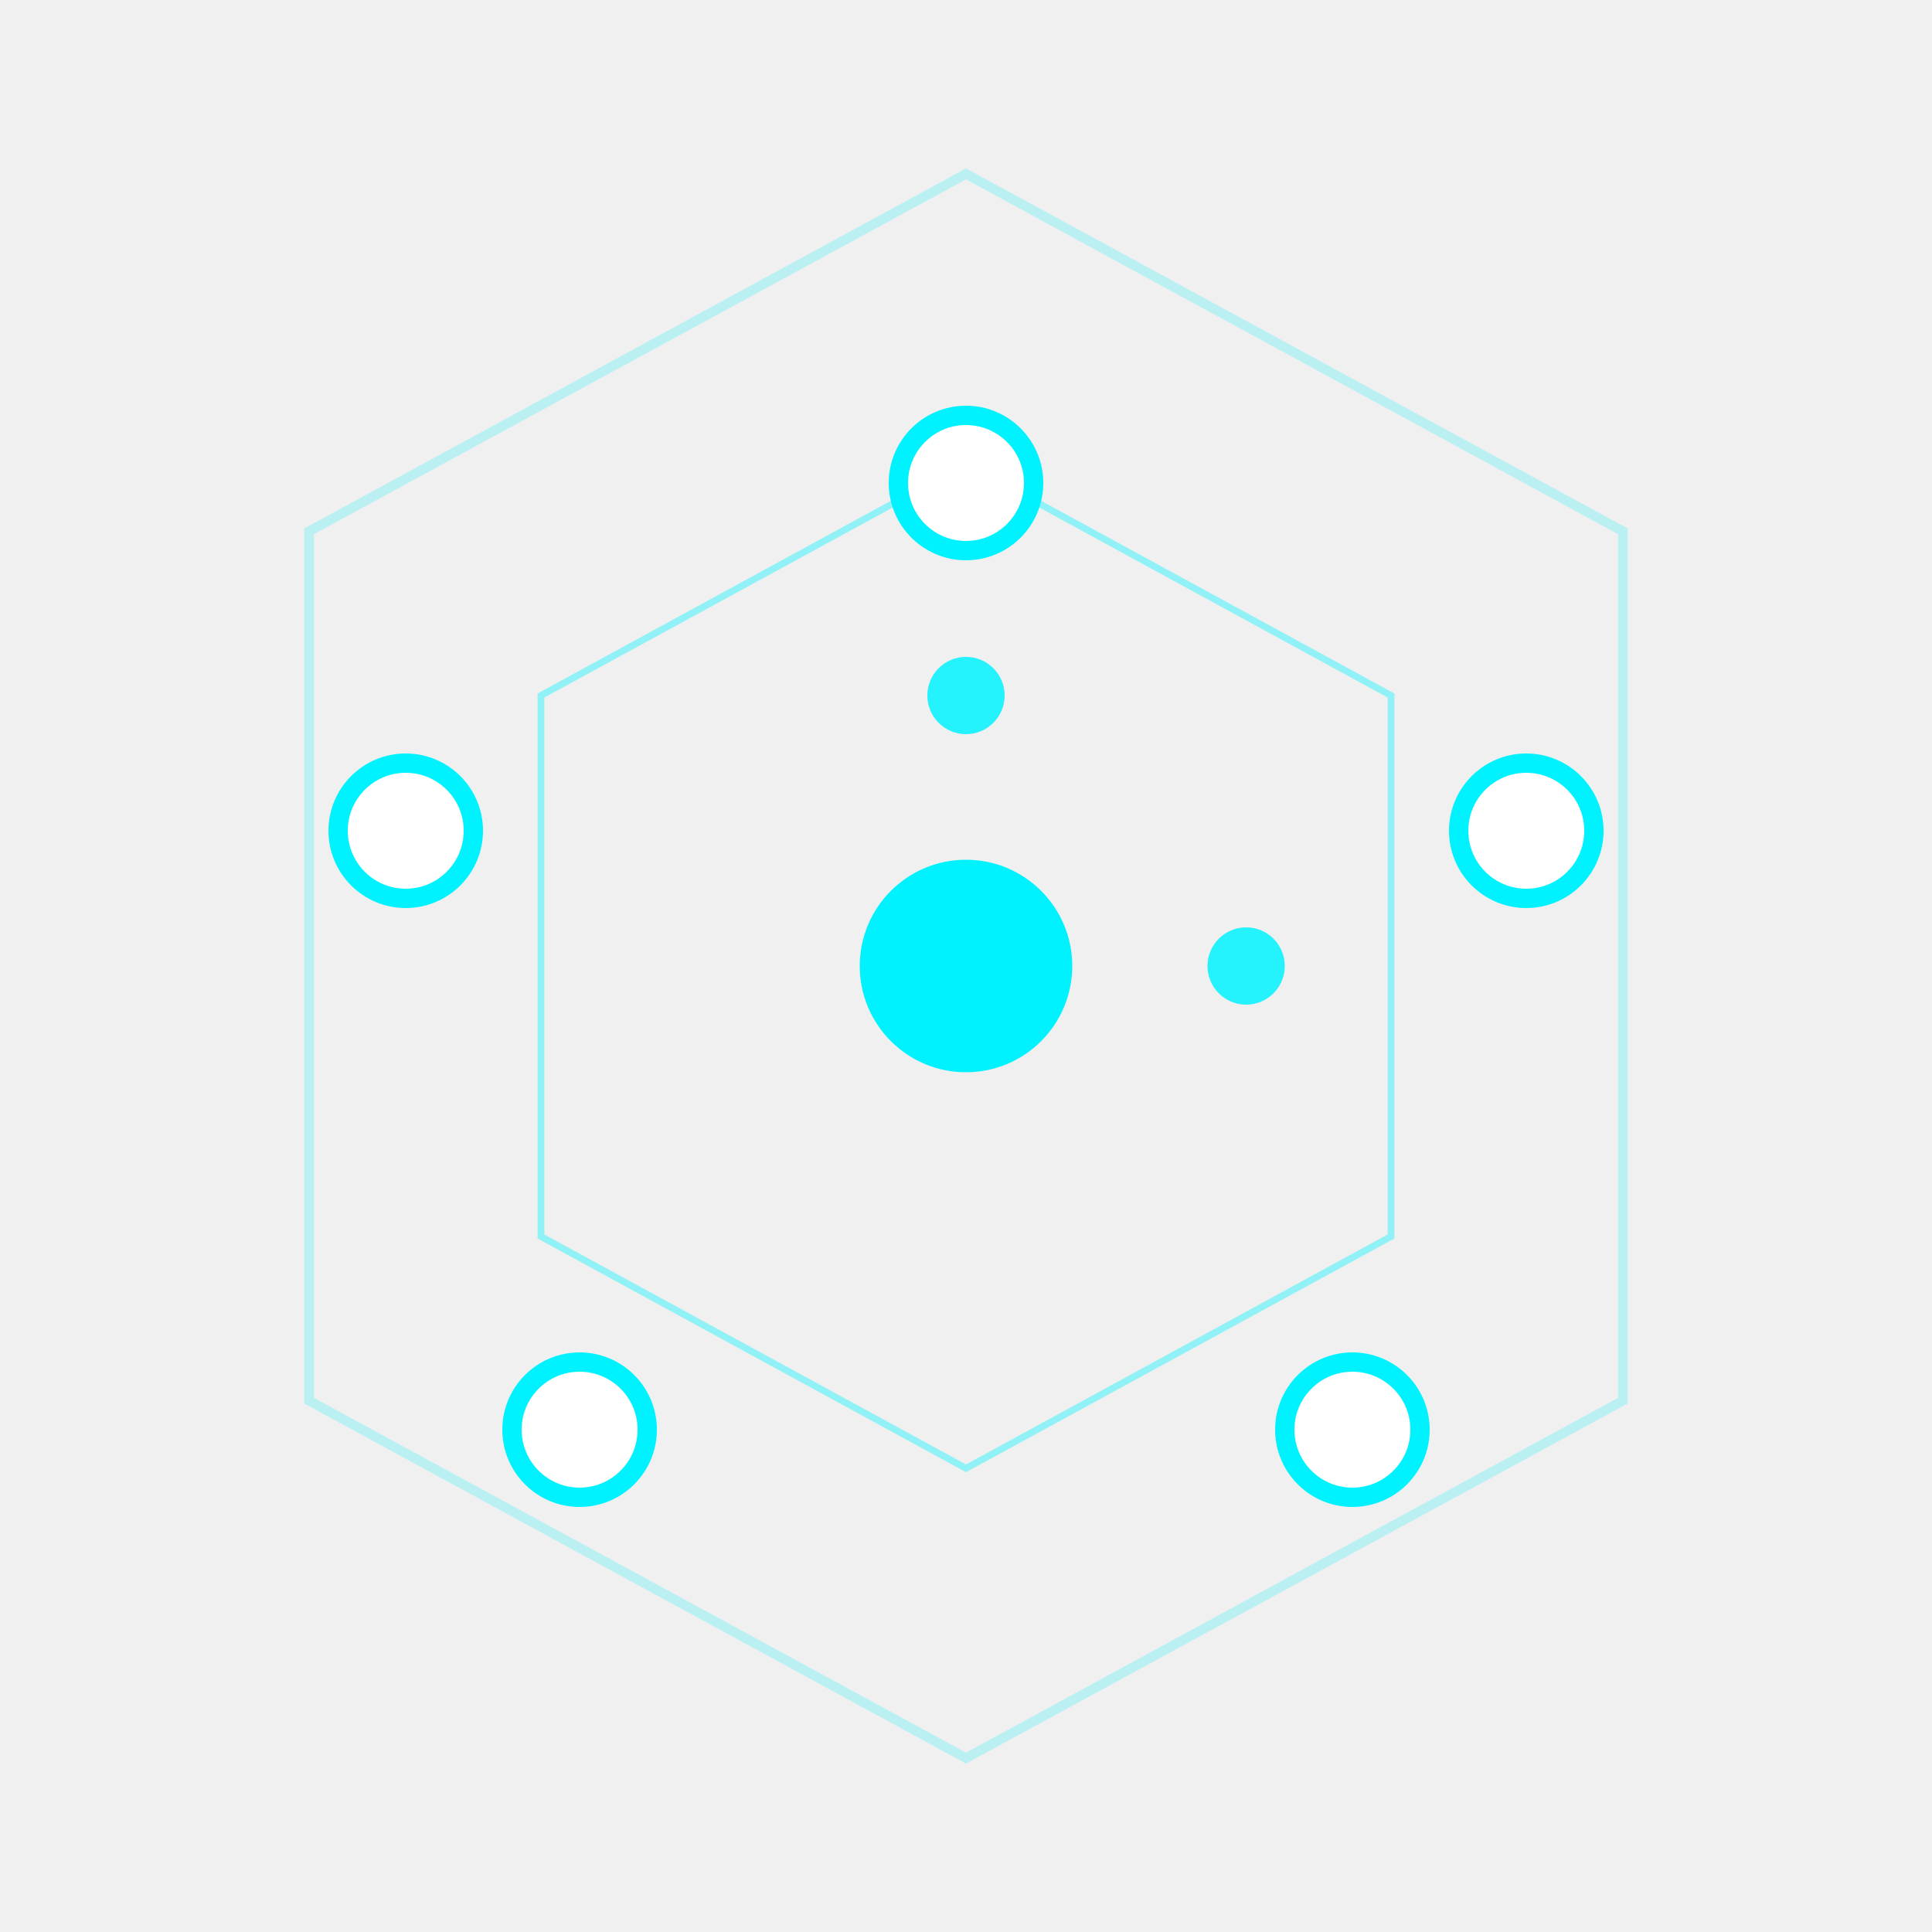
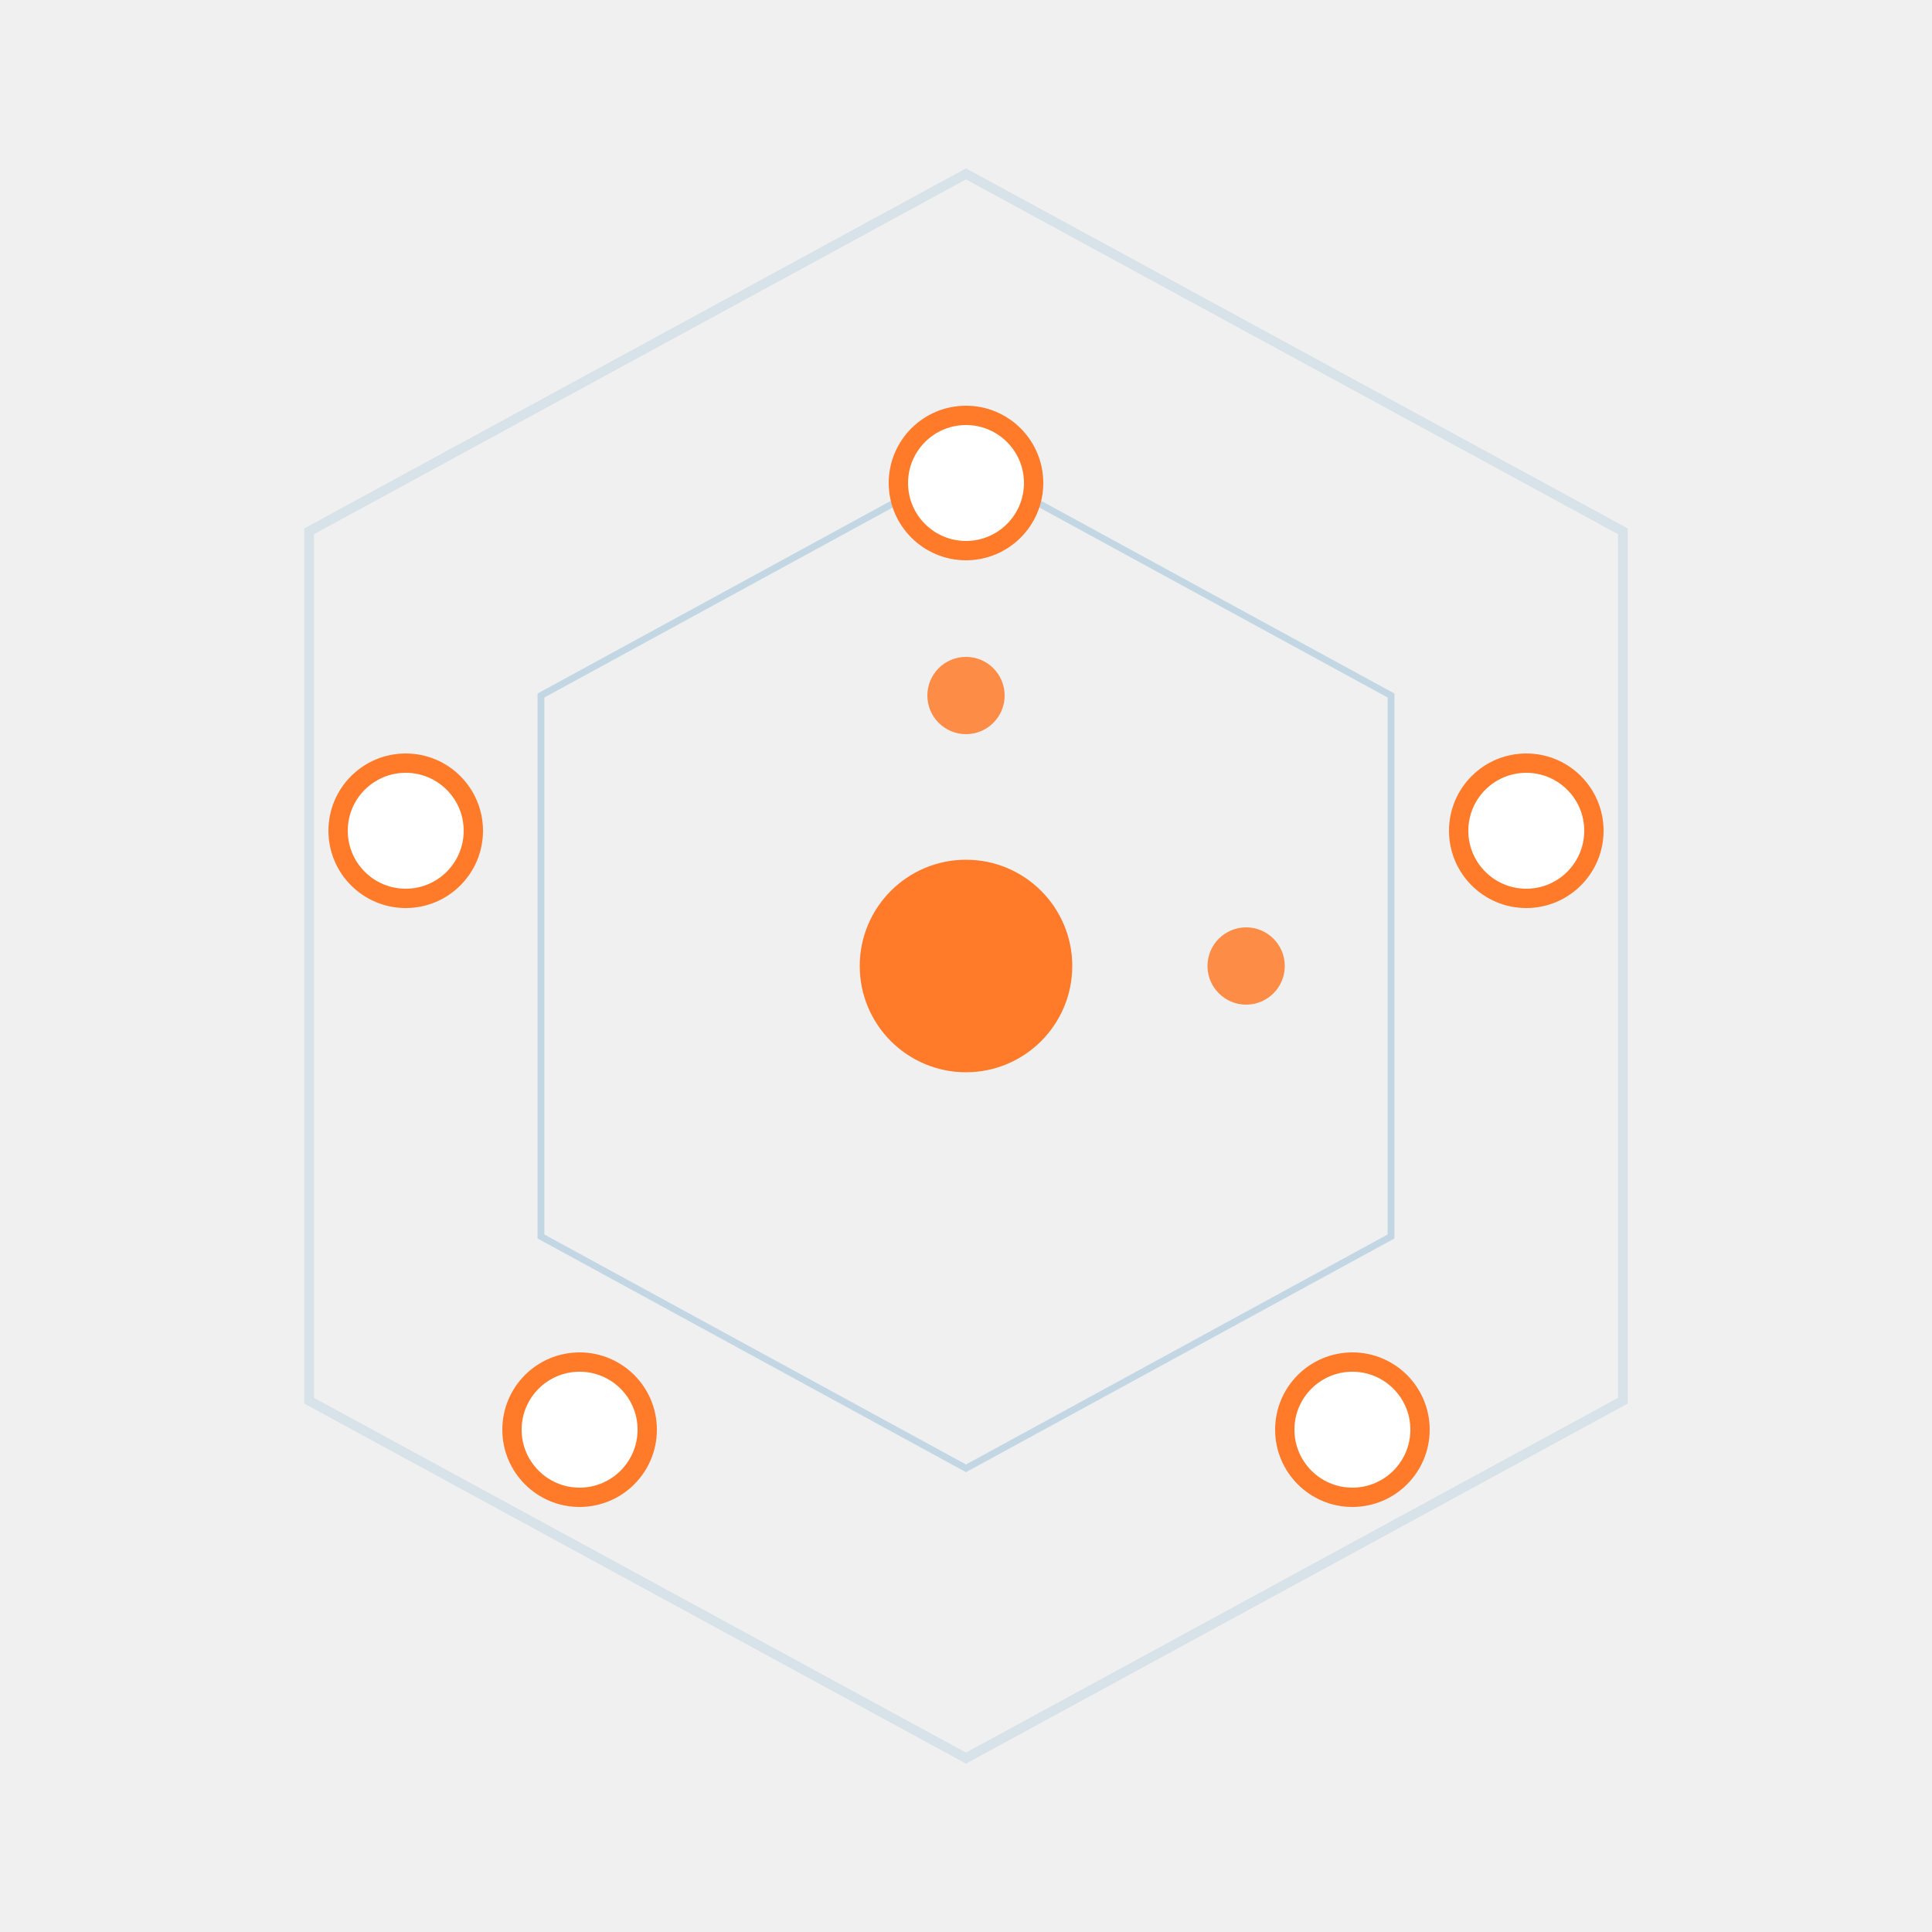
<svg xmlns="http://www.w3.org/2000/svg" viewBox="0 0 200 200" class="logo-network-mark" role="img" aria-label="StackGarage network mark">
  <style>
    /* Standalone mark — favicon + hero watermark. 200x200 pure vector.
       Refreshed aesthetic with added inner-hexagon accent. */
    .lg-node {
      transform-box: fill-box;
      transform-origin: center;
      animation: lg-pulse 4.4s ease-in-out infinite;
      transition: r 0.3s ease, filter 0.3s ease;
    }
    .lg-edge {
      stroke-dasharray: 90;
      stroke-dashoffset: 90;
      animation: lg-draw 1.6s ease-out forwards;
      opacity: 0.75;
    }
    .lg-edge:nth-of-type(1)  { animation-delay: 0.05s; }
    .lg-edge:nth-of-type(2)  { animation-delay: 0.20s; }
    .lg-edge:nth-of-type(3)  { animation-delay: 0.35s; }
    .lg-edge:nth-of-type(4)  { animation-delay: 0.50s; }
    .lg-edge:nth-of-type(5)  { animation-delay: 0.65s; }
    .lg-edge:nth-of-type(6)  { animation-delay: 0.80s; }
    .lg-edge:nth-of-type(7)  { animation-delay: 0.95s; }
    .lg-edge:nth-of-type(8)  { animation-delay: 1.10s; }
    .lg-edge:nth-of-type(9)  { animation-delay: 1.25s; }
    .lg-edge:nth-of-type(10) { animation-delay: 1.40s; }

    .lg-node:nth-of-type(1) { animation-delay: 0s;   }
    .lg-node:nth-of-type(2) { animation-delay: 0.2s; }
    .lg-node:nth-of-type(3) { animation-delay: 0.4s; }
    .lg-node:nth-of-type(4) { animation-delay: 0.6s; }
    .lg-node:nth-of-type(5) { animation-delay: 0.8s; }
    .lg-node:nth-of-type(6) { animation-delay: 1.0s; }
    .lg-node:nth-of-type(7) { animation-delay: 1.2s; }

    .logo-network-mark:hover .lg-node {
      animation-duration: 2.2s;
-       filter: drop-shadow(0 0 6px #00f2fe);
+       filter: drop-shadow(0 0 6px #ff7a29);
    }
    .logo-network-mark:hover .lg-node:nth-of-type(odd) { r: 8; }

    @keyframes lg-pulse {
      0%, 100% { opacity: 0.6;  transform: scale(0.85); }
      50%      { opacity: 1;    transform: scale(1.15); }
    }
    @keyframes lg-draw {
      to { stroke-dashoffset: 0; }
    }

    @media (prefers-reduced-motion: reduce) {
      .lg-node, .lg-edge { animation: none; }
      .lg-edge { stroke-dashoffset: 0; opacity: 0.7; }
    }
  </style>
-   <polygon points="100,18 168,55 168,145 100,182 32,145 32,55" fill="none" stroke="#00f2fe" stroke-width="1" opacity="0.22" />
-   <polygon points="100,48 144,72 144,128 100,152 56,128 56,72" fill="none" stroke="#00f2fe" stroke-width="0.7" opacity="0.4" />
+   <polygon points="100,18 168,55 168,145 100,182 32,145 32,55" fill="none" stroke="#7fb0d0" stroke-width="1" opacity="0.22" />
+   <polygon points="100,48 144,72 144,128 100,152 56,128 56,72" fill="none" stroke="#7fb0d0" stroke-width="0.7" opacity="0.4" />
  <g class="logo-network" aria-hidden="true">
-     <line class="lg-edge" x1="100" y1="50" x2="158" y2="86" stroke="#00f2fe" stroke-width="1.4" stroke-linecap="round" />
-     <line class="lg-edge" x1="158" y1="86" x2="140" y2="148" stroke="#00f2fe" stroke-width="1.4" stroke-linecap="round" />
-     <line class="lg-edge" x1="140" y1="148" x2="60" y2="148" stroke="#00f2fe" stroke-width="1.4" stroke-linecap="round" />
-     <line class="lg-edge" x1="60" y1="148" x2="42" y2="86" stroke="#00f2fe" stroke-width="1.4" stroke-linecap="round" />
-     <line class="lg-edge" x1="42" y1="86" x2="100" y2="50" stroke="#00f2fe" stroke-width="1.4" stroke-linecap="round" />
-     <line class="lg-edge" x1="100" y1="100" x2="100" y2="50" stroke="#00f2fe" stroke-width="1.1" stroke-linecap="round" opacity="0.65" />
-     <line class="lg-edge" x1="100" y1="100" x2="158" y2="86" stroke="#00f2fe" stroke-width="1.1" stroke-linecap="round" opacity="0.65" />
-     <line class="lg-edge" x1="100" y1="100" x2="140" y2="148" stroke="#00f2fe" stroke-width="1.1" stroke-linecap="round" opacity="0.65" />
-     <line class="lg-edge" x1="100" y1="100" x2="60" y2="148" stroke="#00f2fe" stroke-width="1.1" stroke-linecap="round" opacity="0.65" />
-     <line class="lg-edge" x1="100" y1="100" x2="42" y2="86" stroke="#00f2fe" stroke-width="1.1" stroke-linecap="round" opacity="0.65" />
-     <circle class="lg-node" cx="100" cy="50" r="7" fill="#ffffff" stroke="#00f2fe" stroke-width="2" />
-     <circle class="lg-node" cx="158" cy="86" r="7" fill="#ffffff" stroke="#00f2fe" stroke-width="2" />
-     <circle class="lg-node" cx="140" cy="148" r="7" fill="#ffffff" stroke="#00f2fe" stroke-width="2" />
-     <circle class="lg-node" cx="60" cy="148" r="7" fill="#ffffff" stroke="#00f2fe" stroke-width="2" />
-     <circle class="lg-node" cx="42" cy="86" r="7" fill="#ffffff" stroke="#00f2fe" stroke-width="2" />
-     <circle class="lg-node" cx="100" cy="72" r="4" fill="#00f2fe" opacity="0.85" />
-     <circle class="lg-node" cx="129" cy="100" r="4" fill="#00f2fe" opacity="0.85" />
-     <circle class="lg-node" cx="100" cy="100" r="11" fill="#00f2fe" />
+     <line class="lg-edge" x1="100" y1="50" x2="158" y2="86" stroke="#7fb0d0" stroke-width="1.4" stroke-linecap="round" />
+     <line class="lg-edge" x1="158" y1="86" x2="140" y2="148" stroke="#7fb0d0" stroke-width="1.4" stroke-linecap="round" />
+     <line class="lg-edge" x1="140" y1="148" x2="60" y2="148" stroke="#7fb0d0" stroke-width="1.4" stroke-linecap="round" />
+     <line class="lg-edge" x1="60" y1="148" x2="42" y2="86" stroke="#7fb0d0" stroke-width="1.4" stroke-linecap="round" />
+     <line class="lg-edge" x1="42" y1="86" x2="100" y2="50" stroke="#7fb0d0" stroke-width="1.4" stroke-linecap="round" />
+     <line class="lg-edge" x1="100" y1="100" x2="100" y2="50" stroke="#7fb0d0" stroke-width="1.1" stroke-linecap="round" opacity="0.65" />
+     <line class="lg-edge" x1="100" y1="100" x2="158" y2="86" stroke="#7fb0d0" stroke-width="1.1" stroke-linecap="round" opacity="0.65" />
+     <line class="lg-edge" x1="100" y1="100" x2="140" y2="148" stroke="#7fb0d0" stroke-width="1.1" stroke-linecap="round" opacity="0.65" />
+     <line class="lg-edge" x1="100" y1="100" x2="60" y2="148" stroke="#7fb0d0" stroke-width="1.1" stroke-linecap="round" opacity="0.65" />
+     <line class="lg-edge" x1="100" y1="100" x2="42" y2="86" stroke="#7fb0d0" stroke-width="1.1" stroke-linecap="round" opacity="0.65" />
+     <circle class="lg-node" cx="100" cy="50" r="7" fill="#ffffff" stroke="#ff7a29" stroke-width="2" />
+     <circle class="lg-node" cx="158" cy="86" r="7" fill="#ffffff" stroke="#ff7a29" stroke-width="2" />
+     <circle class="lg-node" cx="140" cy="148" r="7" fill="#ffffff" stroke="#ff7a29" stroke-width="2" />
+     <circle class="lg-node" cx="60" cy="148" r="7" fill="#ffffff" stroke="#ff7a29" stroke-width="2" />
+     <circle class="lg-node" cx="42" cy="86" r="7" fill="#ffffff" stroke="#ff7a29" stroke-width="2" />
+     <circle class="lg-node" cx="100" cy="72" r="4" fill="#ff7a29" opacity="0.85" />
+     <circle class="lg-node" cx="129" cy="100" r="4" fill="#ff7a29" opacity="0.85" />
+     <circle class="lg-node" cx="100" cy="100" r="11" fill="#ff7a29" />
  </g>
</svg>
